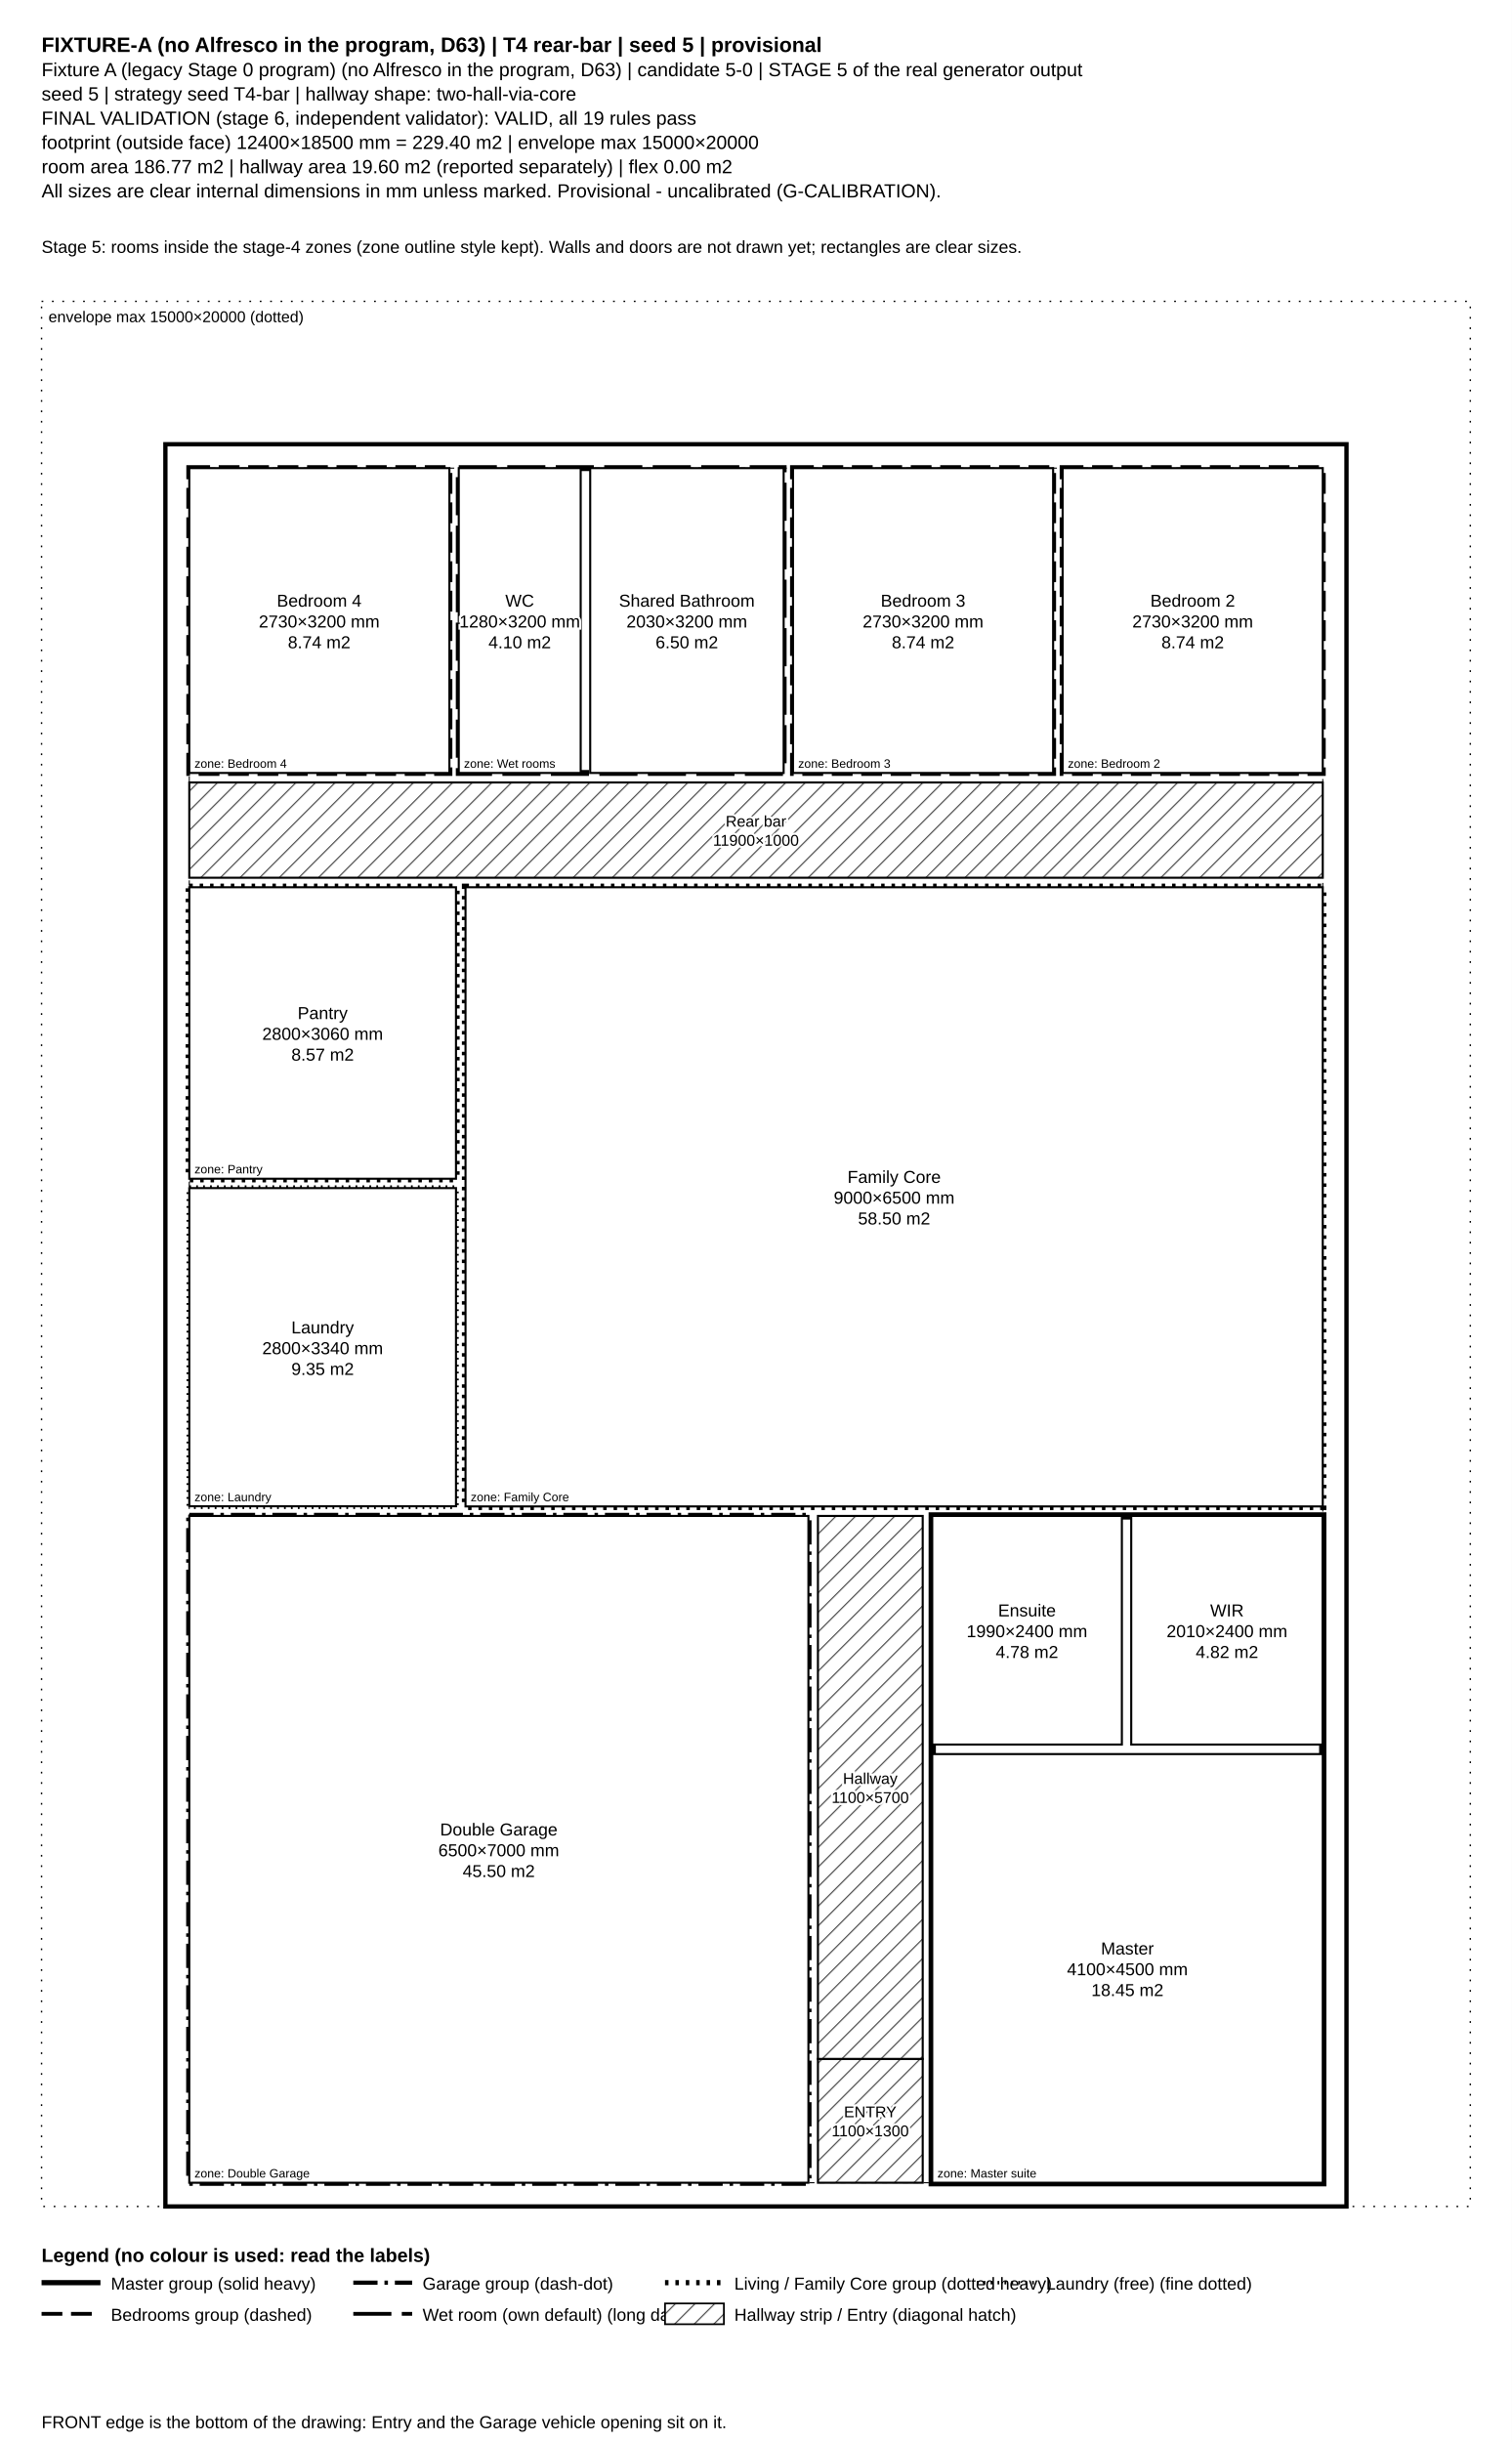
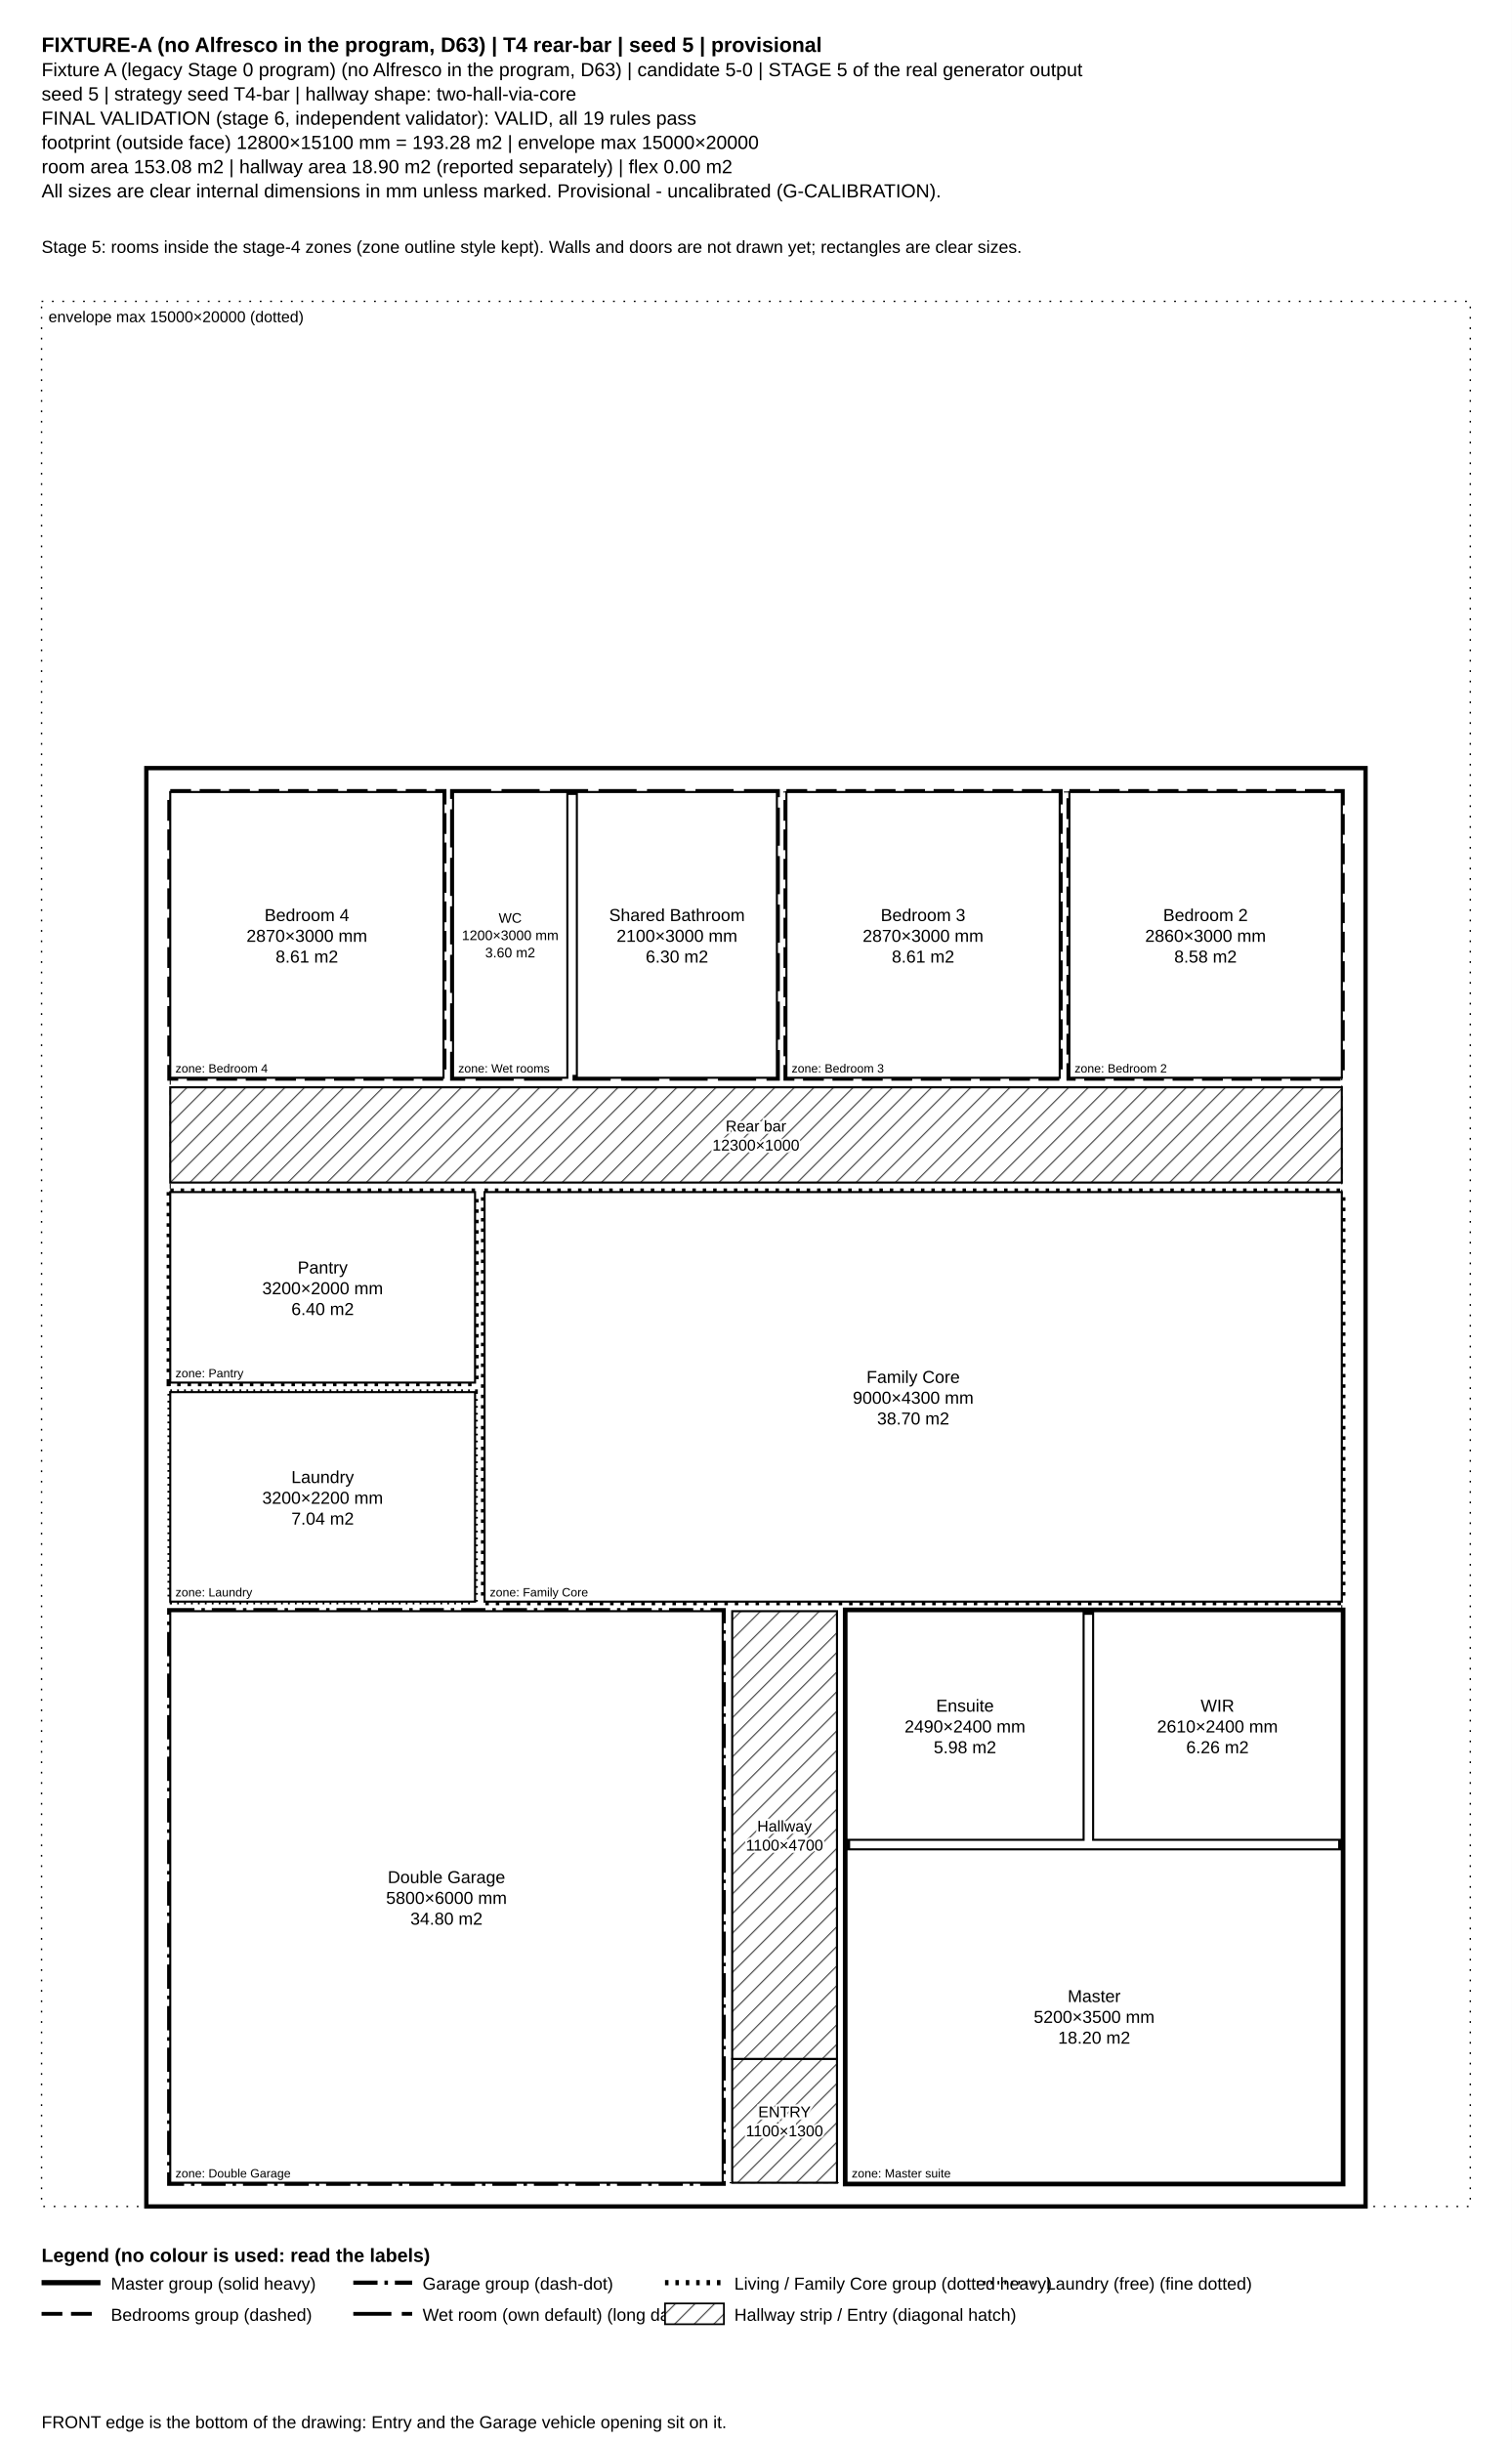
<svg xmlns="http://www.w3.org/2000/svg" width="873" height="1410" viewBox="0 0 873 1410" font-family="Arial, Helvetica, sans-serif">
  <rect width="100%" height="100%" fill="#fff" />
  <defs>
    <pattern id="hall" width="8" height="8" patternUnits="userSpaceOnUse" patternTransform="rotate(45)">
      <rect width="8" height="8" fill="#fff" />
      <line x1="0" y1="0" x2="0" y2="8" stroke="#555" stroke-width="1.4" />
    </pattern>
    <pattern id="flex" width="9" height="9" patternUnits="userSpaceOnUse">
      <rect width="9" height="9" fill="#fff" />
      <path d="M0 0L9 9M9 0L0 9" stroke="#666" stroke-width="1" />
    </pattern>
    <pattern id="wall" width="4" height="4" patternUnits="userSpaceOnUse">
      <rect width="4" height="4" fill="#222" />
    </pattern>
  </defs>
  <text x="24" y="30" font-size="12" font-weight="bold" fill="#000">FIXTURE-A (no Alfresco in the program, D63) | T4 rear-bar | seed 5 | provisional</text>
  <text x="24" y="44" font-size="11" font-weight="normal" fill="#000">Fixture A (legacy Stage 0 program) (no Alfresco in the program, D63)   |   candidate 5-0   |   STAGE 5 of the real generator output</text>
  <text x="24" y="58" font-size="11" font-weight="normal" fill="#000">seed 5   |   strategy seed T4-bar   |   hallway shape: two-hall-via-core</text>
  <text x="24" y="72" font-size="11" font-weight="normal" fill="#000">FINAL VALIDATION (stage 6, independent validator): VALID, all 19 rules pass</text>
-   <text x="24" y="86" font-size="11" font-weight="normal" fill="#000">footprint (outside face) 12400×18500 mm = 229.40 m2 | envelope max 15000×20000</text>
-   <text x="24" y="100" font-size="11" font-weight="normal" fill="#000">room area 186.77 m2 | hallway area 19.60 m2 (reported separately) | flex 0.00 m2</text>
+   <text x="24" y="86" font-size="11" font-weight="normal" fill="#000">footprint (outside face) 12800×15100 mm = 193.28 m2 | envelope max 15000×20000</text>
+   <text x="24" y="100" font-size="11" font-weight="normal" fill="#000">room area 153.08 m2 | hallway area 18.90 m2 (reported separately) | flex 0.00 m2</text>
  <text x="24" y="114" font-size="11" font-weight="normal" fill="#000">All sizes are clear internal dimensions in mm unless marked. Provisional - uncalibrated (G-CALIBRATION).</text>
  <rect x="24.0" y="174.0" width="825.0" height="1100.0" fill="none" stroke="#000" stroke-width="0.8" stroke-dasharray="1 5" />
  <text x="28" y="186" font-size="9">envelope max 15000×20000 (dotted)</text>
-   <rect x="95.5" y="256.5" width="682.0" height="1017.5" fill="none" stroke="#000" stroke-width="2.5" />
-   <rect x="109.3" y="270.3" width="654.5" height="990.0" fill="none" stroke="#000" stroke-width="0.6" stroke-dasharray="3 3" />
-   <rect x="472.3" y="1188.8" width="60.5" height="71.5" fill="url(#hall)" stroke="#000" stroke-width="1.2" />
-   <text x="502.5" y="1222.5" font-size="9" text-anchor="middle" fill="#000" stroke="#fff" stroke-width="2.5" paint-order="stroke">ENTRY</text>
-   <text x="502.5" y="1233.5" font-size="9" text-anchor="middle" fill="#000" stroke="#fff" stroke-width="2.5" paint-order="stroke">1100×1300</text>
-   <rect x="472.3" y="875.3" width="60.5" height="313.5" fill="url(#hall)" stroke="#000" stroke-width="1.2" />
-   <text x="502.5" y="1030.0" font-size="9" text-anchor="middle" fill="#000" stroke="#fff" stroke-width="2.5" paint-order="stroke">Hallway</text>
-   <text x="502.5" y="1041.0" font-size="9" text-anchor="middle" fill="#000" stroke="#fff" stroke-width="2.5" paint-order="stroke">1100×5700</text>
-   <rect x="109.3" y="451.8" width="654.5" height="55.0" fill="url(#hall)" stroke="#000" stroke-width="1.2" />
-   <text x="436.5" y="477.3" font-size="9" text-anchor="middle" fill="#000" stroke="#fff" stroke-width="2.5" paint-order="stroke">Rear bar</text>
-   <text x="436.5" y="488.3" font-size="9" text-anchor="middle" fill="#000" stroke="#fff" stroke-width="2.5" paint-order="stroke">11900×1000</text>
-   <rect x="538.3" y="875.3" width="225.5" height="385.0" fill="none" stroke="#000" stroke-width="4.2" />
-   <rect x="109.3" y="875.3" width="357.5" height="385.0" fill="none" stroke="#000" stroke-width="3.6" stroke-dasharray="14 4 2 4" />
-   <rect x="268.8" y="512.3" width="495.0" height="357.5" fill="none" stroke="#000" stroke-width="4.2" stroke-dasharray="2 4" />
-   <rect x="109.3" y="686.0" width="154.0" height="183.7" fill="none" stroke="#000" stroke-width="3.2" stroke-dasharray="1 3" />
-   <rect x="109.3" y="512.3" width="154.0" height="168.3" fill="none" stroke="#000" stroke-width="4.2" stroke-dasharray="2 4" />
-   <rect x="613.6" y="270.3" width="150.2" height="176.0" fill="none" stroke="#000" stroke-width="3.4" stroke-dasharray="12 5" />
-   <rect x="457.9" y="270.3" width="150.2" height="176.0" fill="none" stroke="#000" stroke-width="3.4" stroke-dasharray="12 5" />
-   <rect x="264.9" y="270.3" width="187.6" height="176.0" fill="none" stroke="#000" stroke-width="3.4" stroke-dasharray="22 6" />
-   <rect x="109.3" y="270.3" width="150.2" height="176.0" fill="none" stroke="#000" stroke-width="3.4" stroke-dasharray="12 5" />
-   <rect x="538.3" y="1012.8" width="225.5" height="247.5" fill="#fff" stroke="#000" stroke-width="1.2" />
-   <text x="651.0" y="1128.5" font-size="10" text-anchor="middle" fill="#000" stroke="#fff" stroke-width="2.5" paint-order="stroke">Master</text>
-   <text x="651.0" y="1140.5" font-size="10" text-anchor="middle" fill="#000" stroke="#fff" stroke-width="2.5" paint-order="stroke">4100×4500 mm</text>
-   <text x="651.0" y="1152.5" font-size="10" text-anchor="middle" fill="#000" stroke="#fff" stroke-width="2.5" paint-order="stroke">18.45 m2</text>
-   <rect x="653.2" y="875.3" width="110.5" height="132.0" fill="#fff" stroke="#000" stroke-width="1.2" />
-   <text x="708.5" y="933.3" font-size="10" text-anchor="middle" fill="#000" stroke="#fff" stroke-width="2.5" paint-order="stroke">WIR</text>
-   <text x="708.5" y="945.3" font-size="10" text-anchor="middle" fill="#000" stroke="#fff" stroke-width="2.5" paint-order="stroke">2010×2400 mm</text>
-   <text x="708.5" y="957.3" font-size="10" text-anchor="middle" fill="#000" stroke="#fff" stroke-width="2.5" paint-order="stroke">4.82 m2</text>
-   <rect x="538.3" y="875.3" width="109.5" height="132.0" fill="#fff" stroke="#000" stroke-width="1.2" />
-   <text x="593.0" y="933.3" font-size="10" text-anchor="middle" fill="#000" stroke="#fff" stroke-width="2.5" paint-order="stroke">Ensuite</text>
-   <text x="593.0" y="945.3" font-size="10" text-anchor="middle" fill="#000" stroke="#fff" stroke-width="2.5" paint-order="stroke">1990×2400 mm</text>
-   <text x="593.0" y="957.3" font-size="10" text-anchor="middle" fill="#000" stroke="#fff" stroke-width="2.5" paint-order="stroke">4.78 m2</text>
-   <rect x="109.3" y="875.3" width="357.5" height="385.0" fill="#fff" stroke="#000" stroke-width="1.2" />
-   <text x="288.0" y="1059.8" font-size="10" text-anchor="middle" fill="#000" stroke="#fff" stroke-width="2.5" paint-order="stroke">Double Garage</text>
-   <text x="288.0" y="1071.8" font-size="10" text-anchor="middle" fill="#000" stroke="#fff" stroke-width="2.5" paint-order="stroke">6500×7000 mm</text>
-   <text x="288.0" y="1083.8" font-size="10" text-anchor="middle" fill="#000" stroke="#fff" stroke-width="2.5" paint-order="stroke">45.50 m2</text>
-   <rect x="268.8" y="512.3" width="495.0" height="357.5" fill="#fff" stroke="#000" stroke-width="1.2" />
-   <text x="516.3" y="683.0" font-size="10" text-anchor="middle" fill="#000" stroke="#fff" stroke-width="2.5" paint-order="stroke">Family Core</text>
-   <text x="516.3" y="695.0" font-size="10" text-anchor="middle" fill="#000" stroke="#fff" stroke-width="2.5" paint-order="stroke">9000×6500 mm</text>
-   <text x="516.3" y="707.0" font-size="10" text-anchor="middle" fill="#000" stroke="#fff" stroke-width="2.5" paint-order="stroke">58.50 m2</text>
-   <rect x="109.3" y="686.0" width="154.0" height="183.7" fill="#fff" stroke="#000" stroke-width="1.2" />
-   <text x="186.3" y="769.9" font-size="10" text-anchor="middle" fill="#000" stroke="#fff" stroke-width="2.5" paint-order="stroke">Laundry</text>
-   <text x="186.3" y="781.9" font-size="10" text-anchor="middle" fill="#000" stroke="#fff" stroke-width="2.5" paint-order="stroke">2800×3340 mm</text>
-   <text x="186.3" y="793.9" font-size="10" text-anchor="middle" fill="#000" stroke="#fff" stroke-width="2.5" paint-order="stroke">9.35 m2</text>
-   <rect x="109.3" y="512.3" width="154.0" height="168.3" fill="#fff" stroke="#000" stroke-width="1.2" />
-   <text x="186.3" y="588.4" font-size="10" text-anchor="middle" fill="#000" stroke="#fff" stroke-width="2.5" paint-order="stroke">Pantry</text>
-   <text x="186.3" y="600.4" font-size="10" text-anchor="middle" fill="#000" stroke="#fff" stroke-width="2.5" paint-order="stroke">2800×3060 mm</text>
-   <text x="186.3" y="612.4" font-size="10" text-anchor="middle" fill="#000" stroke="#fff" stroke-width="2.5" paint-order="stroke">8.57 m2</text>
-   <rect x="613.6" y="270.3" width="150.2" height="176.0" fill="#fff" stroke="#000" stroke-width="1.2" />
-   <text x="688.7" y="350.3" font-size="10" text-anchor="middle" fill="#000" stroke="#fff" stroke-width="2.5" paint-order="stroke">Bedroom 2</text>
-   <text x="688.7" y="362.3" font-size="10" text-anchor="middle" fill="#000" stroke="#fff" stroke-width="2.5" paint-order="stroke">2730×3200 mm</text>
-   <text x="688.7" y="374.3" font-size="10" text-anchor="middle" fill="#000" stroke="#fff" stroke-width="2.5" paint-order="stroke">8.74 m2</text>
-   <rect x="457.9" y="270.3" width="150.2" height="176.0" fill="#fff" stroke="#000" stroke-width="1.2" />
-   <text x="533.0" y="350.3" font-size="10" text-anchor="middle" fill="#000" stroke="#fff" stroke-width="2.5" paint-order="stroke">Bedroom 3</text>
-   <text x="533.0" y="362.3" font-size="10" text-anchor="middle" fill="#000" stroke="#fff" stroke-width="2.5" paint-order="stroke">2730×3200 mm</text>
-   <text x="533.0" y="374.3" font-size="10" text-anchor="middle" fill="#000" stroke="#fff" stroke-width="2.5" paint-order="stroke">8.74 m2</text>
-   <rect x="340.8" y="270.3" width="111.7" height="176.0" fill="#fff" stroke="#000" stroke-width="1.2" />
-   <text x="396.6" y="350.3" font-size="10" text-anchor="middle" fill="#000" stroke="#fff" stroke-width="2.5" paint-order="stroke">Shared Bathroom</text>
-   <text x="396.6" y="362.3" font-size="10" text-anchor="middle" fill="#000" stroke="#fff" stroke-width="2.5" paint-order="stroke">2030×3200 mm</text>
-   <text x="396.6" y="374.3" font-size="10" text-anchor="middle" fill="#000" stroke="#fff" stroke-width="2.5" paint-order="stroke">6.50 m2</text>
-   <rect x="264.9" y="270.3" width="70.4" height="176.0" fill="#fff" stroke="#000" stroke-width="1.2" />
-   <text x="300.1" y="350.3" font-size="10" text-anchor="middle" fill="#000" stroke="#fff" stroke-width="2.5" paint-order="stroke">WC</text>
-   <text x="300.1" y="362.3" font-size="10" text-anchor="middle" fill="#000" stroke="#fff" stroke-width="2.5" paint-order="stroke">1280×3200 mm</text>
-   <text x="300.1" y="374.3" font-size="10" text-anchor="middle" fill="#000" stroke="#fff" stroke-width="2.5" paint-order="stroke">4.10 m2</text>
-   <rect x="109.3" y="270.3" width="150.2" height="176.0" fill="#fff" stroke="#000" stroke-width="1.2" />
-   <text x="184.3" y="350.3" font-size="10" text-anchor="middle" fill="#000" stroke="#fff" stroke-width="2.5" paint-order="stroke">Bedroom 4</text>
-   <text x="184.3" y="362.3" font-size="10" text-anchor="middle" fill="#000" stroke="#fff" stroke-width="2.5" paint-order="stroke">2730×3200 mm</text>
-   <text x="184.3" y="374.3" font-size="10" text-anchor="middle" fill="#000" stroke="#fff" stroke-width="2.5" paint-order="stroke">8.74 m2</text>
-   <text x="541.3" y="1257.3" font-size="7">zone: Master suite</text>
-   <text x="112.3" y="1257.3" font-size="7">zone: Double Garage</text>
-   <text x="271.8" y="866.8" font-size="7">zone: Family Core</text>
-   <text x="112.3" y="866.8" font-size="7">zone: Laundry</text>
-   <text x="112.3" y="677.5" font-size="7">zone: Pantry</text>
-   <text x="616.6" y="443.3" font-size="7">zone: Bedroom 2</text>
-   <text x="460.9" y="443.3" font-size="7">zone: Bedroom 3</text>
-   <text x="267.9" y="443.3" font-size="7">zone: Wet rooms</text>
-   <text x="112.3" y="443.3" font-size="7">zone: Bedroom 4</text>
+   <rect x="84.5" y="443.5" width="704.0" height="830.5" fill="none" stroke="#000" stroke-width="2.5" />
+   <rect x="98.3" y="457.3" width="676.5" height="803.0" fill="none" stroke="#000" stroke-width="0.6" stroke-dasharray="3 3" />
+   <rect x="422.8" y="1188.8" width="60.5" height="71.5" fill="url(#hall)" stroke="#000" stroke-width="1.2" />
+   <text x="453.0" y="1222.5" font-size="9" text-anchor="middle" fill="#000" stroke="#fff" stroke-width="2.5" paint-order="stroke">ENTRY</text>
+   <text x="453.0" y="1233.5" font-size="9" text-anchor="middle" fill="#000" stroke="#fff" stroke-width="2.5" paint-order="stroke">1100×1300</text>
+   <rect x="422.8" y="930.3" width="60.5" height="258.5" fill="url(#hall)" stroke="#000" stroke-width="1.2" />
+   <text x="453.0" y="1057.5" font-size="9" text-anchor="middle" fill="#000" stroke="#fff" stroke-width="2.5" paint-order="stroke">Hallway</text>
+   <text x="453.0" y="1068.5" font-size="9" text-anchor="middle" fill="#000" stroke="#fff" stroke-width="2.5" paint-order="stroke">1100×4700</text>
+   <rect x="98.3" y="627.8" width="676.5" height="55.0" fill="url(#hall)" stroke="#000" stroke-width="1.2" />
+   <text x="436.5" y="653.3" font-size="9" text-anchor="middle" fill="#000" stroke="#fff" stroke-width="2.5" paint-order="stroke">Rear bar</text>
+   <text x="436.5" y="664.3" font-size="9" text-anchor="middle" fill="#000" stroke="#fff" stroke-width="2.5" paint-order="stroke">12300×1000</text>
+   <rect x="488.8" y="930.3" width="286.0" height="330.0" fill="none" stroke="#000" stroke-width="4.2" />
+   <rect x="98.3" y="930.3" width="319.0" height="330.0" fill="none" stroke="#000" stroke-width="3.6" stroke-dasharray="14 4 2 4" />
+   <rect x="279.8" y="688.3" width="495.0" height="236.5" fill="none" stroke="#000" stroke-width="4.2" stroke-dasharray="2 4" />
+   <rect x="98.3" y="803.8" width="176.0" height="121.0" fill="none" stroke="#000" stroke-width="3.2" stroke-dasharray="1 3" />
+   <rect x="98.3" y="688.3" width="176.0" height="110.0" fill="none" stroke="#000" stroke-width="4.2" stroke-dasharray="2 4" />
+   <rect x="617.5" y="457.3" width="157.3" height="165.0" fill="none" stroke="#000" stroke-width="3.4" stroke-dasharray="12 5" />
+   <rect x="454.1" y="457.3" width="157.8" height="165.0" fill="none" stroke="#000" stroke-width="3.4" stroke-dasharray="12 5" />
+   <rect x="261.6" y="457.3" width="187.0" height="165.0" fill="none" stroke="#000" stroke-width="3.4" stroke-dasharray="22 6" />
+   <rect x="98.3" y="457.3" width="157.8" height="165.0" fill="none" stroke="#000" stroke-width="3.4" stroke-dasharray="12 5" />
+   <rect x="488.8" y="1067.8" width="286.0" height="192.5" fill="#fff" stroke="#000" stroke-width="1.2" />
+   <text x="631.8" y="1156.0" font-size="10" text-anchor="middle" fill="#000" stroke="#fff" stroke-width="2.5" paint-order="stroke">Master</text>
+   <text x="631.8" y="1168.0" font-size="10" text-anchor="middle" fill="#000" stroke="#fff" stroke-width="2.5" paint-order="stroke">5200×3500 mm</text>
+   <text x="631.8" y="1180.0" font-size="10" text-anchor="middle" fill="#000" stroke="#fff" stroke-width="2.5" paint-order="stroke">18.20 m2</text>
+   <rect x="631.2" y="930.3" width="143.6" height="132.0" fill="#fff" stroke="#000" stroke-width="1.2" />
+   <text x="703.0" y="988.3" font-size="10" text-anchor="middle" fill="#000" stroke="#fff" stroke-width="2.5" paint-order="stroke">WIR</text>
+   <text x="703.0" y="1000.3" font-size="10" text-anchor="middle" fill="#000" stroke="#fff" stroke-width="2.5" paint-order="stroke">2610×2400 mm</text>
+   <text x="703.0" y="1012.3" font-size="10" text-anchor="middle" fill="#000" stroke="#fff" stroke-width="2.5" paint-order="stroke">6.26 m2</text>
+   <rect x="488.8" y="930.3" width="136.9" height="132.0" fill="#fff" stroke="#000" stroke-width="1.2" />
+   <text x="557.2" y="988.3" font-size="10" text-anchor="middle" fill="#000" stroke="#fff" stroke-width="2.5" paint-order="stroke">Ensuite</text>
+   <text x="557.2" y="1000.3" font-size="10" text-anchor="middle" fill="#000" stroke="#fff" stroke-width="2.5" paint-order="stroke">2490×2400 mm</text>
+   <text x="557.2" y="1012.3" font-size="10" text-anchor="middle" fill="#000" stroke="#fff" stroke-width="2.5" paint-order="stroke">5.98 m2</text>
+   <rect x="98.3" y="930.3" width="319.0" height="330.0" fill="#fff" stroke="#000" stroke-width="1.2" />
+   <text x="257.8" y="1087.3" font-size="10" text-anchor="middle" fill="#000" stroke="#fff" stroke-width="2.5" paint-order="stroke">Double Garage</text>
+   <text x="257.8" y="1099.3" font-size="10" text-anchor="middle" fill="#000" stroke="#fff" stroke-width="2.5" paint-order="stroke">5800×6000 mm</text>
+   <text x="257.8" y="1111.3" font-size="10" text-anchor="middle" fill="#000" stroke="#fff" stroke-width="2.5" paint-order="stroke">34.80 m2</text>
+   <rect x="279.8" y="688.3" width="495.0" height="236.5" fill="#fff" stroke="#000" stroke-width="1.2" />
+   <text x="527.3" y="798.5" font-size="10" text-anchor="middle" fill="#000" stroke="#fff" stroke-width="2.5" paint-order="stroke">Family Core</text>
+   <text x="527.3" y="810.5" font-size="10" text-anchor="middle" fill="#000" stroke="#fff" stroke-width="2.5" paint-order="stroke">9000×4300 mm</text>
+   <text x="527.3" y="822.5" font-size="10" text-anchor="middle" fill="#000" stroke="#fff" stroke-width="2.5" paint-order="stroke">38.70 m2</text>
+   <rect x="98.3" y="803.8" width="176.0" height="121.0" fill="#fff" stroke="#000" stroke-width="1.2" />
+   <text x="186.3" y="856.3" font-size="10" text-anchor="middle" fill="#000" stroke="#fff" stroke-width="2.5" paint-order="stroke">Laundry</text>
+   <text x="186.3" y="868.3" font-size="10" text-anchor="middle" fill="#000" stroke="#fff" stroke-width="2.5" paint-order="stroke">3200×2200 mm</text>
+   <text x="186.3" y="880.3" font-size="10" text-anchor="middle" fill="#000" stroke="#fff" stroke-width="2.5" paint-order="stroke">7.04 m2</text>
+   <rect x="98.3" y="688.3" width="176.0" height="110.0" fill="#fff" stroke="#000" stroke-width="1.2" />
+   <text x="186.3" y="735.3" font-size="10" text-anchor="middle" fill="#000" stroke="#fff" stroke-width="2.5" paint-order="stroke">Pantry</text>
+   <text x="186.3" y="747.3" font-size="10" text-anchor="middle" fill="#000" stroke="#fff" stroke-width="2.5" paint-order="stroke">3200×2000 mm</text>
+   <text x="186.3" y="759.3" font-size="10" text-anchor="middle" fill="#000" stroke="#fff" stroke-width="2.5" paint-order="stroke">6.40 m2</text>
+   <rect x="617.5" y="457.3" width="157.3" height="165.0" fill="#fff" stroke="#000" stroke-width="1.2" />
+   <text x="696.1" y="531.8" font-size="10" text-anchor="middle" fill="#000" stroke="#fff" stroke-width="2.5" paint-order="stroke">Bedroom 2</text>
+   <text x="696.1" y="543.8" font-size="10" text-anchor="middle" fill="#000" stroke="#fff" stroke-width="2.5" paint-order="stroke">2860×3000 mm</text>
+   <text x="696.1" y="555.8" font-size="10" text-anchor="middle" fill="#000" stroke="#fff" stroke-width="2.5" paint-order="stroke">8.58 m2</text>
+   <rect x="454.1" y="457.3" width="157.8" height="165.0" fill="#fff" stroke="#000" stroke-width="1.2" />
+   <text x="533.0" y="531.8" font-size="10" text-anchor="middle" fill="#000" stroke="#fff" stroke-width="2.5" paint-order="stroke">Bedroom 3</text>
+   <text x="533.0" y="543.8" font-size="10" text-anchor="middle" fill="#000" stroke="#fff" stroke-width="2.5" paint-order="stroke">2870×3000 mm</text>
+   <text x="533.0" y="555.8" font-size="10" text-anchor="middle" fill="#000" stroke="#fff" stroke-width="2.5" paint-order="stroke">8.61 m2</text>
+   <rect x="333.1" y="457.3" width="115.5" height="165.0" fill="#fff" stroke="#000" stroke-width="1.2" />
+   <text x="390.9" y="531.8" font-size="10" text-anchor="middle" fill="#000" stroke="#fff" stroke-width="2.5" paint-order="stroke">Shared Bathroom</text>
+   <text x="390.9" y="543.8" font-size="10" text-anchor="middle" fill="#000" stroke="#fff" stroke-width="2.5" paint-order="stroke">2100×3000 mm</text>
+   <text x="390.9" y="555.8" font-size="10" text-anchor="middle" fill="#000" stroke="#fff" stroke-width="2.5" paint-order="stroke">6.30 m2</text>
+   <rect x="261.6" y="457.3" width="66.0" height="165.0" fill="#fff" stroke="#000" stroke-width="1.2" />
+   <text x="294.6" y="532.8" font-size="8" text-anchor="middle" fill="#000" stroke="#fff" stroke-width="2.5" paint-order="stroke">WC</text>
+   <text x="294.6" y="542.8" font-size="8" text-anchor="middle" fill="#000" stroke="#fff" stroke-width="2.5" paint-order="stroke">1200×3000 mm</text>
+   <text x="294.6" y="552.8" font-size="8" text-anchor="middle" fill="#000" stroke="#fff" stroke-width="2.5" paint-order="stroke">3.60 m2</text>
+   <rect x="98.3" y="457.3" width="157.8" height="165.0" fill="#fff" stroke="#000" stroke-width="1.2" />
+   <text x="177.2" y="531.8" font-size="10" text-anchor="middle" fill="#000" stroke="#fff" stroke-width="2.5" paint-order="stroke">Bedroom 4</text>
+   <text x="177.2" y="543.8" font-size="10" text-anchor="middle" fill="#000" stroke="#fff" stroke-width="2.5" paint-order="stroke">2870×3000 mm</text>
+   <text x="177.2" y="555.8" font-size="10" text-anchor="middle" fill="#000" stroke="#fff" stroke-width="2.5" paint-order="stroke">8.61 m2</text>
+   <text x="491.8" y="1257.3" font-size="7">zone: Master suite</text>
+   <text x="101.3" y="1257.3" font-size="7">zone: Double Garage</text>
+   <text x="282.8" y="921.8" font-size="7">zone: Family Core</text>
+   <text x="101.3" y="921.8" font-size="7">zone: Laundry</text>
+   <text x="101.3" y="795.3" font-size="7">zone: Pantry</text>
+   <text x="620.5" y="619.3" font-size="7">zone: Bedroom 2</text>
+   <text x="457.1" y="619.3" font-size="7">zone: Bedroom 3</text>
+   <text x="264.6" y="619.3" font-size="7">zone: Wet rooms</text>
+   <text x="101.3" y="619.3" font-size="7">zone: Bedroom 4</text>
  <text x="24" y="146" font-size="10">Stage 5: rooms inside the stage-4 zones (zone outline style kept). Walls and doors are not drawn yet; rectangles are clear sizes.</text>
  <text x="24" y="1306" font-size="11" font-weight="bold">Legend (no colour is used: read the labels)</text>
  <line x1="24" y1="1318" x2="58" y2="1318" stroke="#000" stroke-width="3" />
  <text x="64" y="1322" font-size="10">Master group (solid heavy)</text>
  <line x1="204" y1="1318" x2="238" y2="1318" stroke="#000" stroke-width="2.4" stroke-dasharray="14 4 2 4" />
  <text x="244" y="1322" font-size="10">Garage group (dash-dot)</text>
  <line x1="384" y1="1318" x2="418" y2="1318" stroke="#000" stroke-width="3" stroke-dasharray="2 4" />
  <text x="424" y="1322" font-size="10">Living / Family Core group (dotted heavy)</text>
  <line x1="564" y1="1318" x2="598" y2="1318" stroke="#000" stroke-width="2" stroke-dasharray="1 3" />
  <text x="604" y="1322" font-size="10">Laundry (free) (fine dotted)</text>
  <line x1="24" y1="1336" x2="58" y2="1336" stroke="#000" stroke-width="2.2" stroke-dasharray="12 5" />
  <text x="64" y="1340" font-size="10">Bedrooms group (dashed)</text>
  <line x1="204" y1="1336" x2="238" y2="1336" stroke="#000" stroke-width="2.2" stroke-dasharray="22 6" />
  <text x="244" y="1340" font-size="10">Wet room (own default) (long dash)</text>
  <rect x="384" y="1330" width="34" height="12" fill="url(#hall)" stroke="#000" stroke-width="1" />
  <text x="424" y="1340" font-size="10">Hallway strip / Entry (diagonal hatch)</text>
  <text x="24" y="1402" font-size="10">FRONT edge is the bottom of the drawing: Entry and the Garage vehicle opening sit on it.</text>
</svg>
